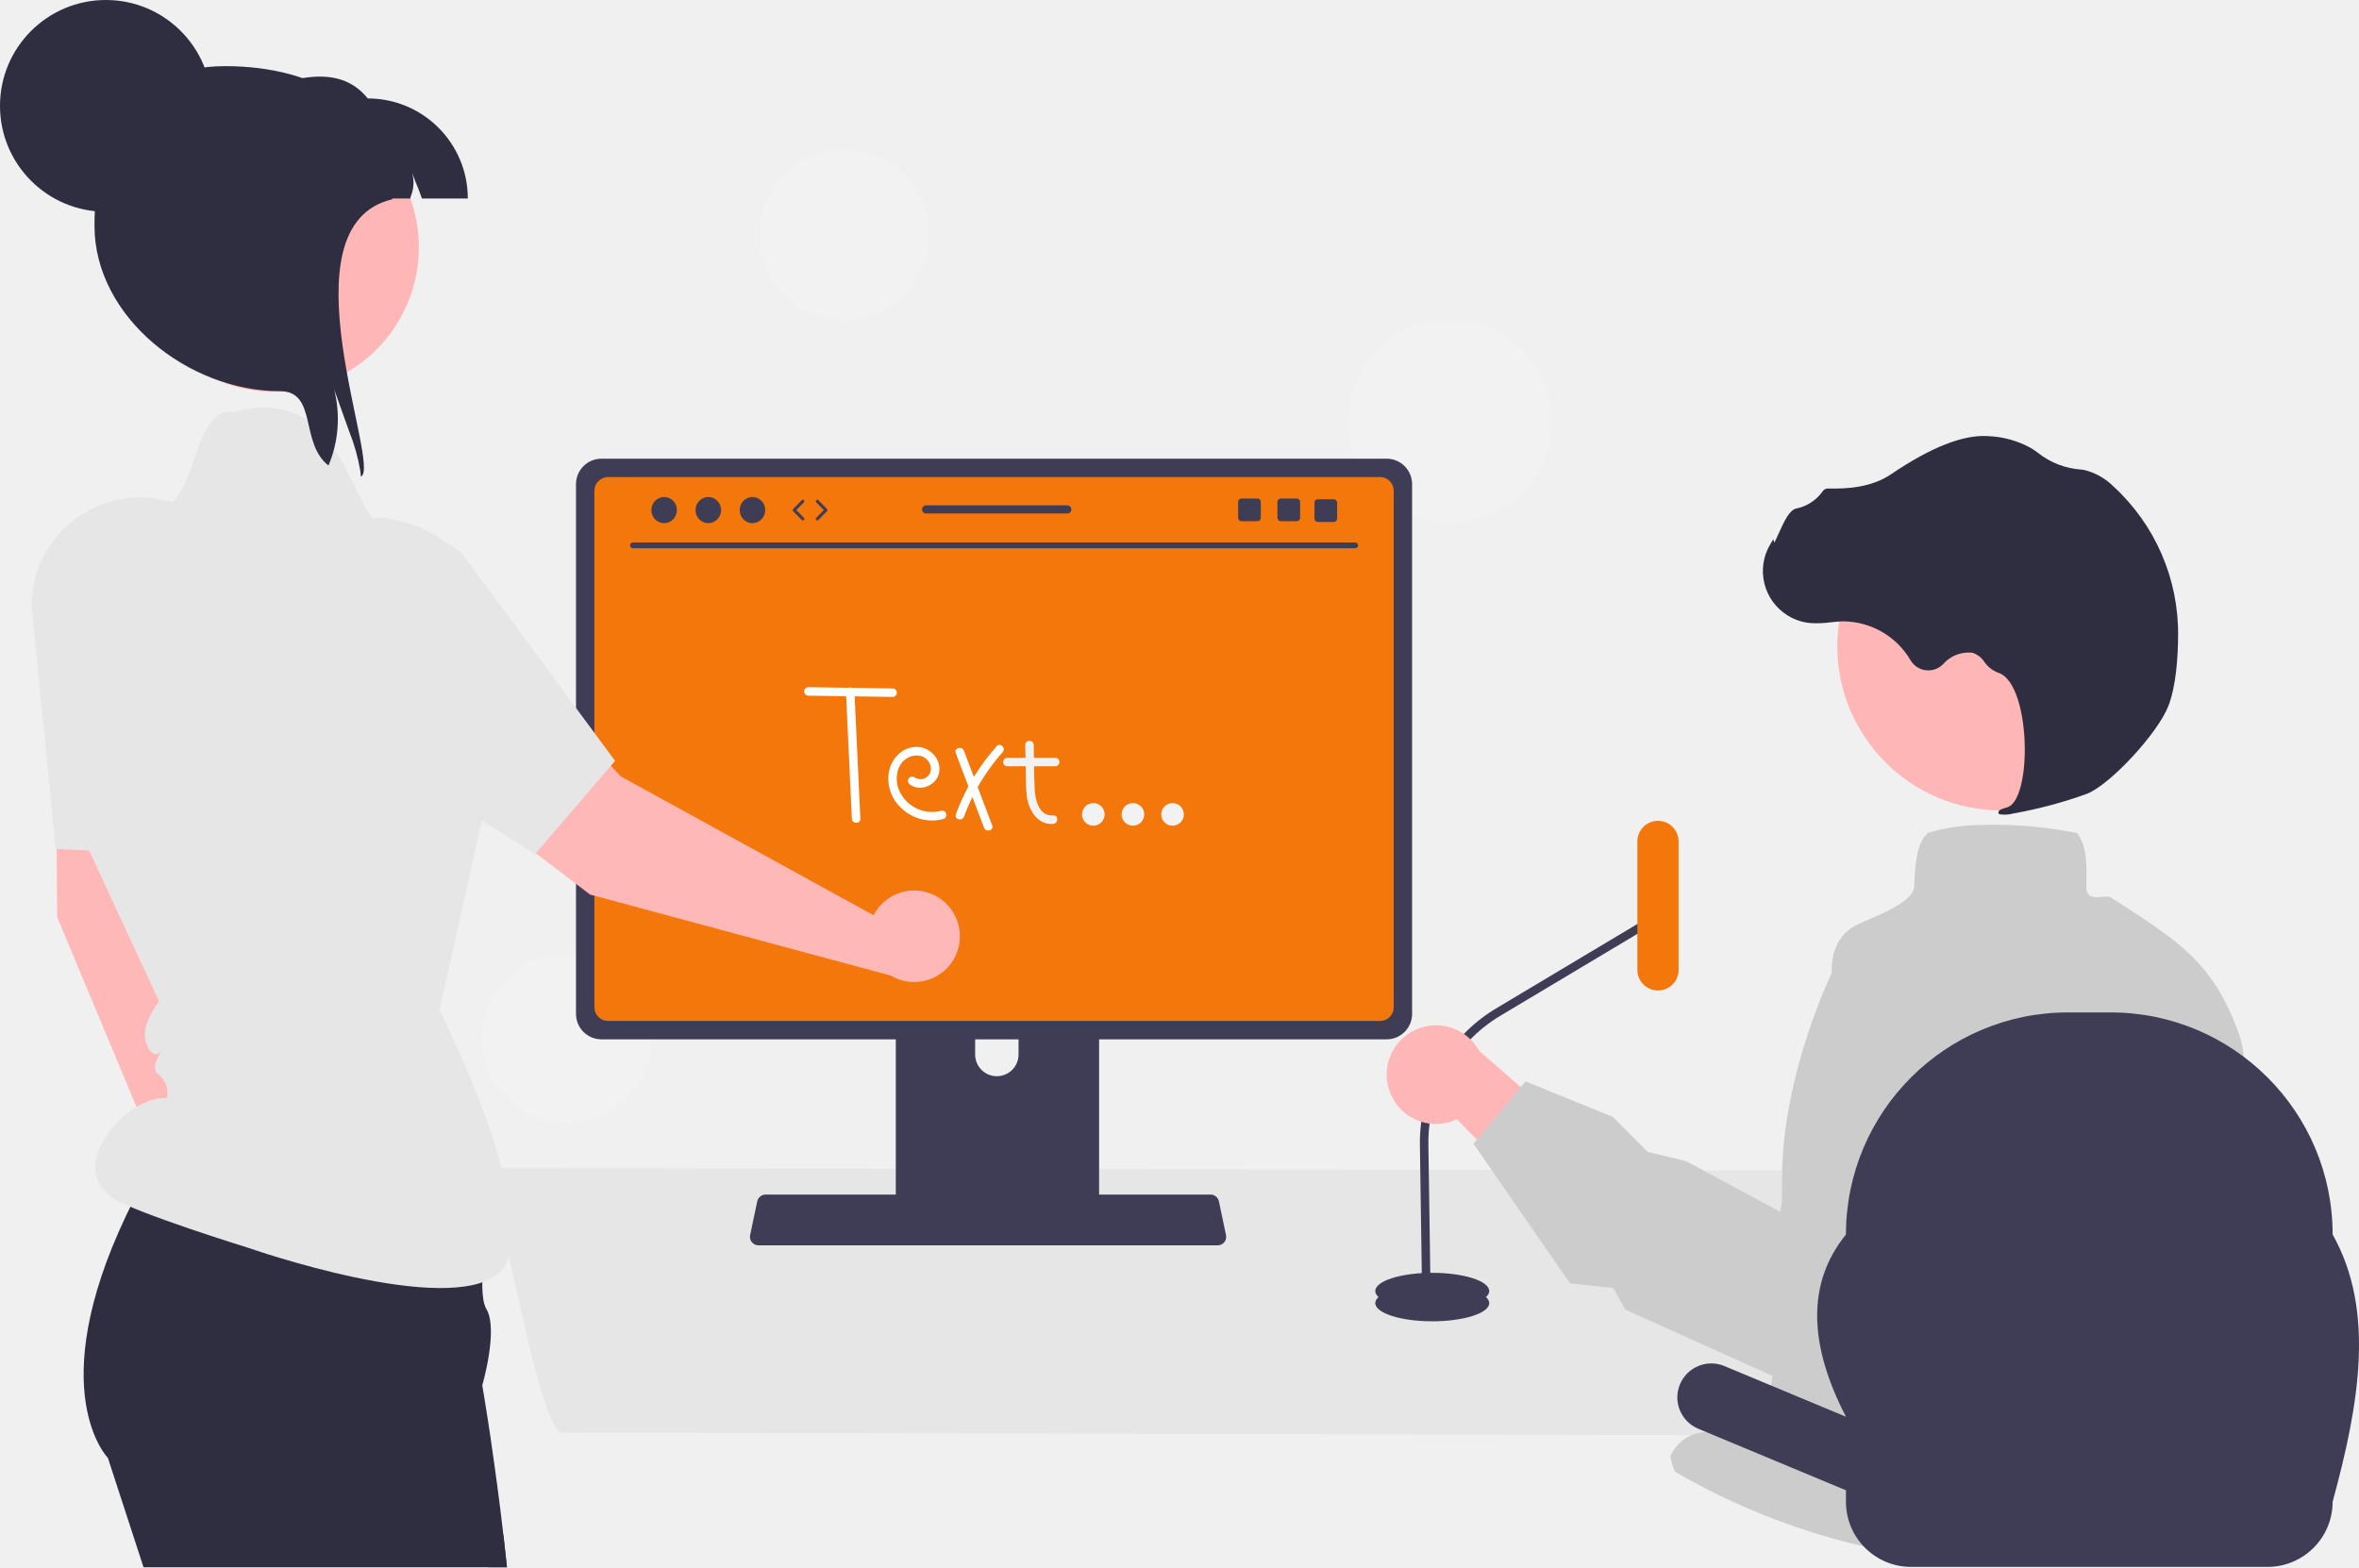
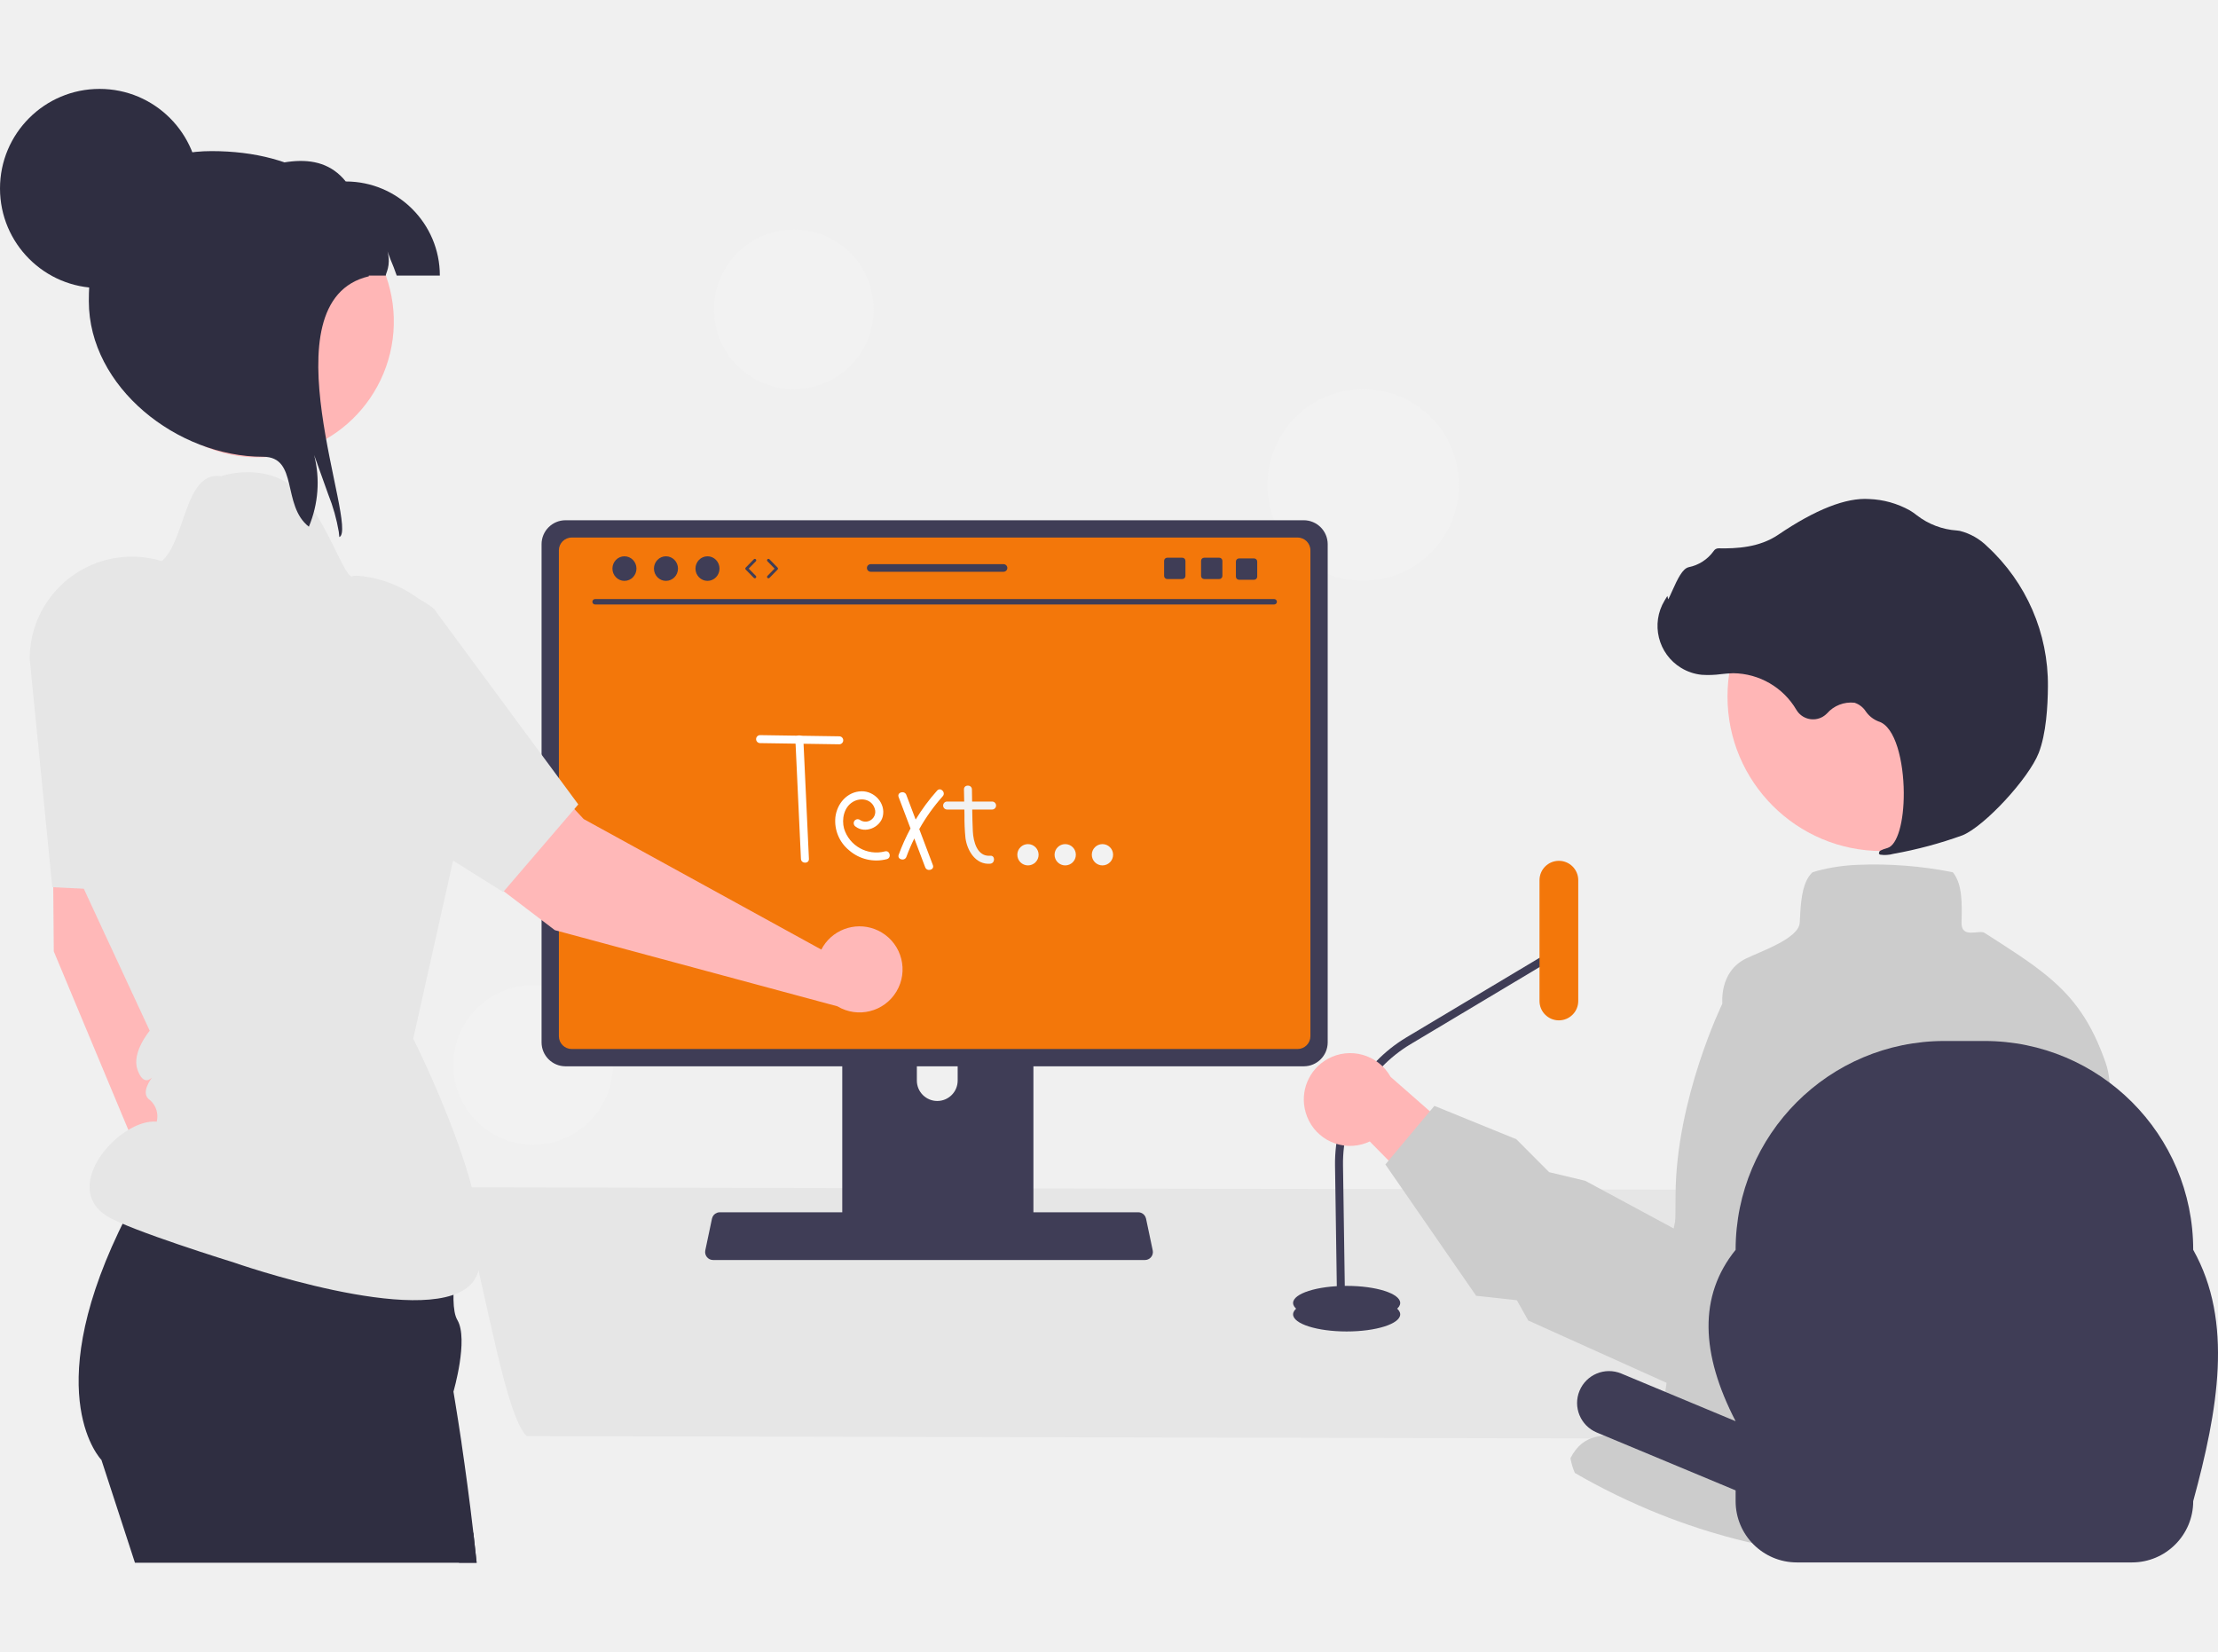
- <svg xmlns="http://www.w3.org/2000/svg" width="833.723" height="554" viewBox="0 0 833.723 554">
+ <svg xmlns="http://www.w3.org/2000/svg" width="748" height="557" viewBox="0 0 833.723 554">
  <circle cx="512.401" cy="148.87" r="36" fill="#f2f2f2" />
  <circle cx="298.401" cy="82.87" r="30" fill="#f2f2f2" />
  <circle cx="200.401" cy="366.87" r="30" fill="#f2f2f2" />
  <path d="M169.909,412.87c8.69,10.3,18.09,84.556,28.12,93.536l470.58,1c10.03-8.98,19.43-83.236,28.12-93.536l-526.82-1Z" fill="#e6e6e6" />
  <path d="M316.599,325.646v102.56h71.85v-102.56c.003-1.514-.983-2.853-2.43-3.3-.332-.11-.68-.164-1.03-.16h-64.92c-1.913-.004-3.466,1.544-3.47,3.457v.003Zm28.04,35.24c.039-4.236,3.505-7.638,7.741-7.599,4.181,.039,7.561,3.418,7.599,7.599v11.9c-.02,4.236-3.47,7.654-7.706,7.634-4.208-.02-7.614-3.426-7.634-7.634v-11.9Z" fill="#3f3d56" />
  <path d="M203.569,171.126v187.26c.004,4.969,4.031,8.996,9,9H490.069c4.969-.004,8.996-4.031,9-9V171.126c-.012-4.964-4.036-8.984-9-8.99H212.569c-4.964,.006-8.988,4.026-9,8.99Z" fill="#3f3d56" />
  <path d="M210.079,173.456v182.62c.005,2.655,2.155,4.805,4.81,4.81H487.759c2.655-.005,4.805-2.155,4.81-4.81V173.456c-0-2.658-2.152-4.814-4.81-4.82H214.889c-2.658,.006-4.81,2.162-4.81,4.82Z" fill="#f3770a" />
  <path d="M265.719,439.086c.563,.706,1.418,1.115,2.32,1.11h162.34c1.65-.002,2.986-1.341,2.984-2.991-0-.205-.022-.409-.064-.609l-2.52-11.97c-.212-.992-.912-1.809-1.86-2.17-.338-.133-.697-.2-1.06-.2h-157.31c-.363-0-.722,.068-1.06,.2-.948,.361-1.648,1.178-1.86,2.17l-2.52,11.97c-.182,.88,.042,1.794,.61,2.49Z" fill="#3f3d56" />
  <path d="M223.662,193.792h255.323c.561-.012,1.005-.477,.993-1.037-.012-.544-.45-.981-.993-.993H223.662c-.561,.012-1.005,.477-.993,1.037,.012,.544,.45,.981,.993,.993Z" fill="#3f3d56" />
  <path d="M795.943,392.196c-.02-.05-.03-.09-.05-.13-.386-1.04-.837-2.056-1.35-3.04-2.91-5.47,.17-13.87-3.11-23.15-5.3-15.04-11.76-23.91-21.23-31.86-.28-.24-.56-.47-.85-.71l-.01-.01c-6.32-5.19-13.94-10.04-23.4-16.08-1.97-1.26-8.78,2.38-8.62-3.86,.18-6.93,.37-14.11-3.03-18.59l-.22-.29-.35-.09c-11.657-2.306-23.547-3.222-35.42-2.73h-.01c-5.041,.187-10.047,.922-14.93,2.19-.36,.1-.72,.2-1.07,.32-.27,.07-.54,.16-.81,.25l-.22,.08-.17,.16c-3.29,3.29-4.05,9.19-4.41,15.34v.01c-.07,1.12-.13,2.24-.18,3.36-.28,5.98-14.71,10.81-20.21,13.52-10.33,5.1-8.772,16.984-8.892,16.984,0,0-17.368,35.656-17.578,71.766-.01,2.01-.023,4.03-.04,6.06-.12,16.82-.44,33.93-1.7,49.52-.55,6.7-1.26,13.11-2.21,19.1-4.62,29.17-25.55,4.95-35.56,24.36,.329,1.909,.883,3.772,1.65,5.55,1.15,.68,2.33,1.34,3.5,2,5.19,2.89,10.477,5.587,15.86,8.09,.3,.14,.6,.28,.9,.41,9.874,4.569,20.052,8.451,30.46,11.62,2.03,.62,4.06,1.21,6.11,1.77,18.134,5.006,36.806,7.803,55.61,8.33,.076-.009,.153-.012,.23-.01,22.239-.615,44.332-3.799,65.84-9.49,.3-.08,.6-.16,.9-.24,1.41-.38,2.81-.76,4.21-1.16,12.378-3.522,24.505-7.872,36.3-13.02,.012,.439,.055,.877,.13,1.31,.01,.141,.03,.282,.06,.42,.02-.16,.04-.32,.05-.48,.06-.47,.11-.95,.16-1.43,6.12-59.68-6.59-110.35-16.34-136.15Z" fill="#ccc" />
  <circle cx="707.419" cy="228.403" r="58.071" fill="#ffb6b6" />
  <path d="M711.718,287.52c8.854-1.582,17.556-3.917,26.012-6.98,8.303-3.442,24.882-21.382,28.612-30.961h0c2.771-7.117,3.405-17.511,3.449-24.976,.187-19.993-8.113-39.127-22.837-52.652-2.85-2.836-6.413-4.848-10.313-5.825-.341-.062-.688-.108-1.036-.138-5.475-.356-10.718-2.34-15.057-5.697-.848-.685-1.744-1.308-2.682-1.864-4.672-2.605-9.895-4.066-15.24-4.266-8.683-.601-20.198,3.918-34.226,13.437-7.047,4.783-15.686,5.232-22.427,5.088-.766,.001-1.474,.409-1.859,1.071-2.248,3.119-5.594,5.272-9.365,6.025-2.292,.552-4.094,4.225-6.212,8.97-.481,1.077-1.041,2.334-1.47,3.116l-.327-1.278-1.027,1.696c-5.283,8.725-2.492,20.081,6.234,25.364,2.345,1.42,4.977,2.3,7.704,2.576,2.446,.166,4.902,.081,7.331-.252,1.481-.153,3.012-.31,4.504-.341,9.794,.094,18.818,5.326,23.765,13.779,2.056,3.456,6.525,4.591,9.981,2.535,.543-.323,1.041-.715,1.483-1.167,2.587-2.969,6.464-4.484,10.379-4.056,1.742,.568,3.236,1.717,4.231,3.255,1.176,1.701,2.833,3.012,4.758,3.768,6.447,1.879,9.457,15.181,9.526,26.746,.066,11.147-2.428,19.706-6.065,20.814-2.8,.852-3.087,1.119-3.196,1.665l-.097,.488,.403,.361c1.69,.265,3.417,.162,5.063-.302Z" fill="#2f2e41" />
  <ellipse cx="506.191" cy="460.631" rx="20.132" ry="6.425" fill="#3f3d56" />
  <ellipse cx="506.191" cy="456.347" rx="20.132" ry="6.425" fill="#3f3d56" />
  <path d="M502.651,460.653l3-.045-.828-56.019c-.245-18.601,9.417-35.93,25.369-45.5l57.259-34.226-1.539-2.575-57.259,34.227c-16.871,10.121-27.089,28.447-26.83,48.119l.828,56.019Z" fill="#3f3d56" />
  <path d="M585.966,350.117h0c-4.022,0-7.282-3.26-7.282-7.282v-45.405c0-4.022,3.26-7.282,7.282-7.282h-0c4.022,0,7.282,3.26,7.282,7.282v45.405c0,4.022-3.26,7.282-7.282,7.282Z" fill="#f3770a" />
  <path d="M490.737,384.553c2.523,9.229,12.05,14.666,21.279,12.142,.984-.269,1.942-.624,2.864-1.062l43.183,43.879,6.682-31.286-42.032-36.872c-4.692-8.398-15.304-11.401-23.702-6.709-7.027,3.927-10.448,12.157-8.275,19.907h0Z" fill="#ffb6b6" />
  <path d="M716.301,338.735l-.274-.153-31.487-10.828c-8.086-2.781-16.978-1.955-24.414,2.267-1.707,.966-3.312,2.101-4.791,3.388l-.01,.001c-4.934,4.262-8.333,10.025-9.678,16.405l-16.538,78.518-33.252-17.92-13.55-3.236-12.334-12.378-30.801-12.541-1.71,2.041-15.498,18.525-1.217,1.456,34.125,49.37,15.296,1.665,4.285,7.623,.303,.139,12.54,5.652,53.482,24.095,25.899-19.821,4.053-3.111c33.506-31.043,49.169-56.014,55.708-75.034,3.461-10.047,4.372-18.418,4.029-25.167-1.065-20.858-13.634-30.556-14.166-30.955Z" fill="#ccc" />
  <path d="M745.901,357.87h-15c-43.354,0-78.5,35.146-78.5,78.5v0c-13.993,17.304-13.136,39.033,0,64.42l-42.995-17.925c-6.123-2.537-13.143,.37-15.68,6.492-2.529,6.104,.352,13.104,6.445,15.66l52.231,21.775v4.054c0,12.716,10.308,23.024,23.024,23.024h125.953c12.716,0,23.024-10.308,23.024-23.024,9.338-34.258,15.182-67.481,0-94.477-0-43.354-35.146-78.5-78.5-78.5Z" fill="#3f3d56" />
  <circle cx="386.401" cy="287.87" r="4" fill="#f2f2f2" />
  <circle cx="400.401" cy="287.87" r="4" fill="#f2f2f2" />
  <circle cx="414.401" cy="287.87" r="4" fill="#f2f2f2" />
  <path d="M285.661,245.905l29.857,.445c.828-.029,1.477-.724,1.448-1.552-.027-.788-.66-1.421-1.448-1.448l-29.857-.445c-.828,.029-1.477,.724-1.448,1.552,.027,.788,.66,1.421,1.448,1.448Z" fill="#fff" />
  <path d="M321.633,277.301c3.533,2.727,9.213,.341,10.199-3.872,1.149-4.909-3.138-9.529-8.004-9.422-5.411,.118-9.236,4.67-9.822,9.792-.459,4.723,1.467,9.364,5.136,12.375,3.902,3.414,9.247,4.663,14.257,3.331,1.848-.545,1.061-3.441-.797-2.893-6.586,1.698-13.342-2.086-15.334-8.589-.941-3.538-.052-7.957,3.246-9.982,2.964-1.82,7.161-1.159,8.291,2.487,.671,1.92-.342,4.021-2.262,4.691-1.146,.401-2.416,.21-3.395-.509-.716-.413-1.631-.173-2.052,.538-.397,.718-.161,1.622,.538,2.052v0Z" fill="#fff" />
  <path d="M352.241,263.763c-3.012,3.372-5.709,7.012-8.058,10.876l-3.506-9.266c-.677-1.789-3.578-1.013-2.893,.798,1.49,3.939,2.98,7.877,4.47,11.816-1.716,3.175-3.199,6.47-4.439,9.859-.664,1.816,2.235,2.599,2.893,.797,.865-2.352,1.855-4.655,2.967-6.9,1.365,3.608,2.73,7.216,4.095,10.824,.677,1.789,3.578,1.013,2.893-.798-1.708-4.515-3.416-9.03-5.124-13.545,2.489-4.418,5.447-8.555,8.823-12.34,1.284-1.435-.831-3.564-2.121-2.121Z" fill="#fff" />
  <path d="M298.969,244.44l2.098,44.967c.09,1.922,3.09,1.933,3,0l-2.098-44.967c-.09-1.922-3.09-1.933-3,0v-0Z" fill="#fff" />
  <path d="M372.968,267.87h-7.556c-.019-1.518-.039-3.036-.07-4.552-.039-1.928-3.039-1.934-3,0,.031,1.517,.061,3.035,.092,4.552h-6.474c-.828,.029-1.477,.724-1.448,1.552,.027,.788,.66,1.421,1.448,1.448h6.534c.013,.638,.026,1.275,.039,1.913-.042,2.951,.084,5.903,.379,8.84,.64,4.715,3.836,10.074,9.297,9.611,1.91-.162,1.927-3.163,0-3-4.928,.418-6.343-5.373-6.528-9.164-.133-2.729-.191-5.464-.23-8.2h7.517c.828-.029,1.476-.724,1.448-1.552-.028-.788-.66-1.42-1.448-1.448Z" fill="#f2f2f2" />
  <path d="M78.671,407.591c-.972,.004-1.942,.096-2.897,.273l-15.902-100.666,15.93-96.91c2.187-13.302-6.823-25.858-20.125-28.045-12.004-1.974-23.629,5.194-27.257,16.805v0c-5.972,19.11-8.927,39.034-8.759,59.054l.556,66.091,42.392,101.502c1.062,8.873,9.116,15.205,17.99,14.143,8.873-1.062,15.205-9.116,14.143-17.99-.974-8.136-7.877-14.26-16.071-14.258v0Z" fill="#ffb8b8" />
  <path d="M49.549,175.81c-21.188,.035-38.355,17.203-38.39,38.391l7.8,78.8,.7,7.06,.36,.021,27.39,1.36h.01l13.29,.659,2.28,.11,2.61-9.21,22.34-78.8c-.023-21.193-17.197-38.368-38.39-38.391Z" fill="#e6e6e6" />
  <path d="M50.729,554l-12.6-38.66s-23.1-23.49,6.53-85.85c.65-1.38,1.33-2.771,2.04-4.19,1.24-2.49,2.567-5.044,3.98-7.66,2.14-3.8,4.31-7.729,6.76-11.79l2.24,.4,2.12,.37,7.25,1.28h.01l104.99,18.5s-1.93,8.619-2.97,17.869c-.83,7.591-1.1,15.271,.86,18.521,4.24,7.26-1.49,26.88-1.49,26.88,0,0,.32,1.9,.86,5.26v.011c.53,3.27,1.27,7.909,2.11,13.529,.04,.38,.09,.76,.15,1.141,1.33,9.1,2.92,20.59,4.34,32.939,.44,3.75,.86,7.58,1.26,11.45l-128.44-0Z" fill="#2f2e41" />
  <path d="M20.803,196.193c2.636-7.271,8.796-12.698,16.341-14.397,5.504-1.565,11.231-2.191,16.943-1.852,16.72,.659,12.504-36.8,29.06-34.374,0,0,15.583-5.561,27.776,4.629,11.076,9.258,18.712,34.436,21.555,33.004,.604-.299,2.055-.267,4.085,.002,23.723,3.149,40.795,24.43,39.385,48.32l-1.205,20.422s8.518,12.823-3.842,35.46l-15.573,69.593s38.961,77.168,21,93-88.384-8.854-88.384-8.854c0,0-39.492-12.208-47.82-17.499-17.593-11.177,4.893-36.661,18.795-35.46,.748-2.964-.237-6.097-2.546-8.101-3.842-2.454,.463-8.009,.787-8.518-.37,.37-3.287,3.426-5.509-3.009s4.629-14.536,4.629-14.536l-19.35-41.663-15.23-32.914-1.852-3.796,3.177-20.479-.297-.615c-6.769-14.113-8.268-30.183-4.224-45.304,1.467-5.561,2.523-10.628,2.299-13.058Z" fill="#e6e6e6" />
  <path d="M179.169,554h-6.68c1.85-3.97,3.68-7.82,5.42-11.45,.44,3.75,.86,7.58,1.26,11.45Z" fill="#2f2e41" />
  <path d="M310.29,321.054c-.592,.771-1.113,1.594-1.558,2.458l-89.33-49.058-66.872-71.927c-9.179-9.873-24.623-10.435-34.495-1.256-8.909,8.283-10.359,21.861-3.4,31.839l0,0c11.453,16.421,25.398,30.956,41.33,43.08l52.597,40.023,106.209,28.624c7.666,4.593,17.604,2.101,22.196-5.565,4.593-7.666,2.101-17.604-5.565-22.196-7.03-4.211-16.097-2.503-21.112,3.978Z" fill="#ffb8b8" />
  <path d="M189.374,301.609l26.518-30.933,1.477-1.73-54.318-73.611c-2.348-1.828-4.905-3.37-7.618-4.592l-.007-.007c-19.299-8.772-42.054-.238-50.826,19.061-7.364,16.201-2.626,35.338,11.445,46.232l15.853,9.941,57.237,35.91,.237-.272Z" fill="#e6e6e6" />
  <path d="M141.78,111.909c-13.54,24.758-44.586,33.853-69.344,20.313-24.758-13.54-33.853-44.586-20.313-69.344,13.54-24.758,44.586-33.853,69.344-20.313,10.4,5.687,18.499,14.814,22.909,25.816,.234,.585,.444,1.169,.655,1.778,4.94,13.741,3.757,28.94-3.251,41.751Z" fill="#ffb6b6" />
  <path d="M149.124,70.159c-2.199-6.152-1.24-2.947-3.462-9.075,1.45,5.426-.842,8.467-.632,9.075h-60.837V34.793c17.823-7.064,35.249-13.075,45.774,0,19.532,.001,35.365,15.834,35.366,35.366l-16.209-0Z" fill="#2f2e41" />
  <path d="M127.558,168.466c-.047-.655-.117-1.333-.211-1.988-.817-4.805-2.142-9.509-3.953-14.034-1.754-4.935-3.532-9.894-5.309-14.829,2.289,8.959,1.591,18.42-1.988,26.945-10.268-7.999-3.789-26.29-17.215-26.29-32.278,0-65.492-26.173-65.492-58.475,0-32.278,13.847-56.416,46.125-56.416,32.302,0,58.498,14.782,59.13,47.061-39.763,9.356-3.579,94.753-11.087,98.027Z" fill="#2f2e41" />
  <circle cx="37.424" cy="37.424" r="37.424" fill="#2f2e41" />
  <ellipse cx="234.723" cy="180.304" rx="4.518" ry="4.619" fill="#3f3d56" />
  <ellipse cx="250.331" cy="180.304" rx="4.518" ry="4.619" fill="#3f3d56" />
  <ellipse cx="265.938" cy="180.304" rx="4.518" ry="4.619" fill="#3f3d56" />
  <path d="M283.736,183.954c-.139,0-.277-.054-.382-.161l-3.049-3.116c-.203-.208-.203-.539,0-.747l3.049-3.116c.207-.211,.545-.214,.755-.008,.211,.206,.215,.545,.008,.755l-2.683,2.743,2.683,2.743c.206,.211,.203,.549-.008,.755-.104,.102-.239,.152-.374,.152Z" fill="#3f3d56" />
  <path d="M288.858,183.954c-.135,0-.27-.051-.374-.152-.211-.206-.215-.544-.008-.755l2.683-2.743-2.683-2.743c-.206-.211-.203-.549,.008-.755,.211-.207,.549-.203,.755,.008l3.048,3.116c.203,.208,.203,.539,0,.747l-3.048,3.116c-.105,.107-.243,.161-.382,.161Z" fill="#3f3d56" />
  <path d="M458.311,176.22h-5.669c-.646,0-1.17,.524-1.17,1.17v5.674c0,.646,.524,1.17,1.17,1.17h5.669c.646,0,1.175-.524,1.175-1.17v-5.674c0-.646-.529-1.17-1.175-1.17Z" fill="#3f3d56" />
  <path d="M444.42,176.22h-5.669c-.646,0-1.17,.524-1.17,1.17v5.674c0,.646,.524,1.17,1.17,1.17h5.669c.646,0,1.175-.524,1.175-1.17v-5.674c0-.646-.529-1.17-1.175-1.17Z" fill="#3f3d56" />
  <path d="M471.4,176.487h-5.669c-.646,0-1.17,.524-1.17,1.17v5.674c0,.646,.524,1.17,1.17,1.17h5.669c.646,0,1.175-.524,1.175-1.17v-5.674c0-.646-.529-1.17-1.175-1.17Z" fill="#3f3d56" />
  <path d="M377.221,178.645h-49.926c-.791,0-1.427,.641-1.427,1.427s.636,1.426,1.427,1.426h49.926c.785,0,1.426-.641,1.426-1.426s-.641-1.427-1.426-1.427Z" fill="#3f3d56" />
</svg>
